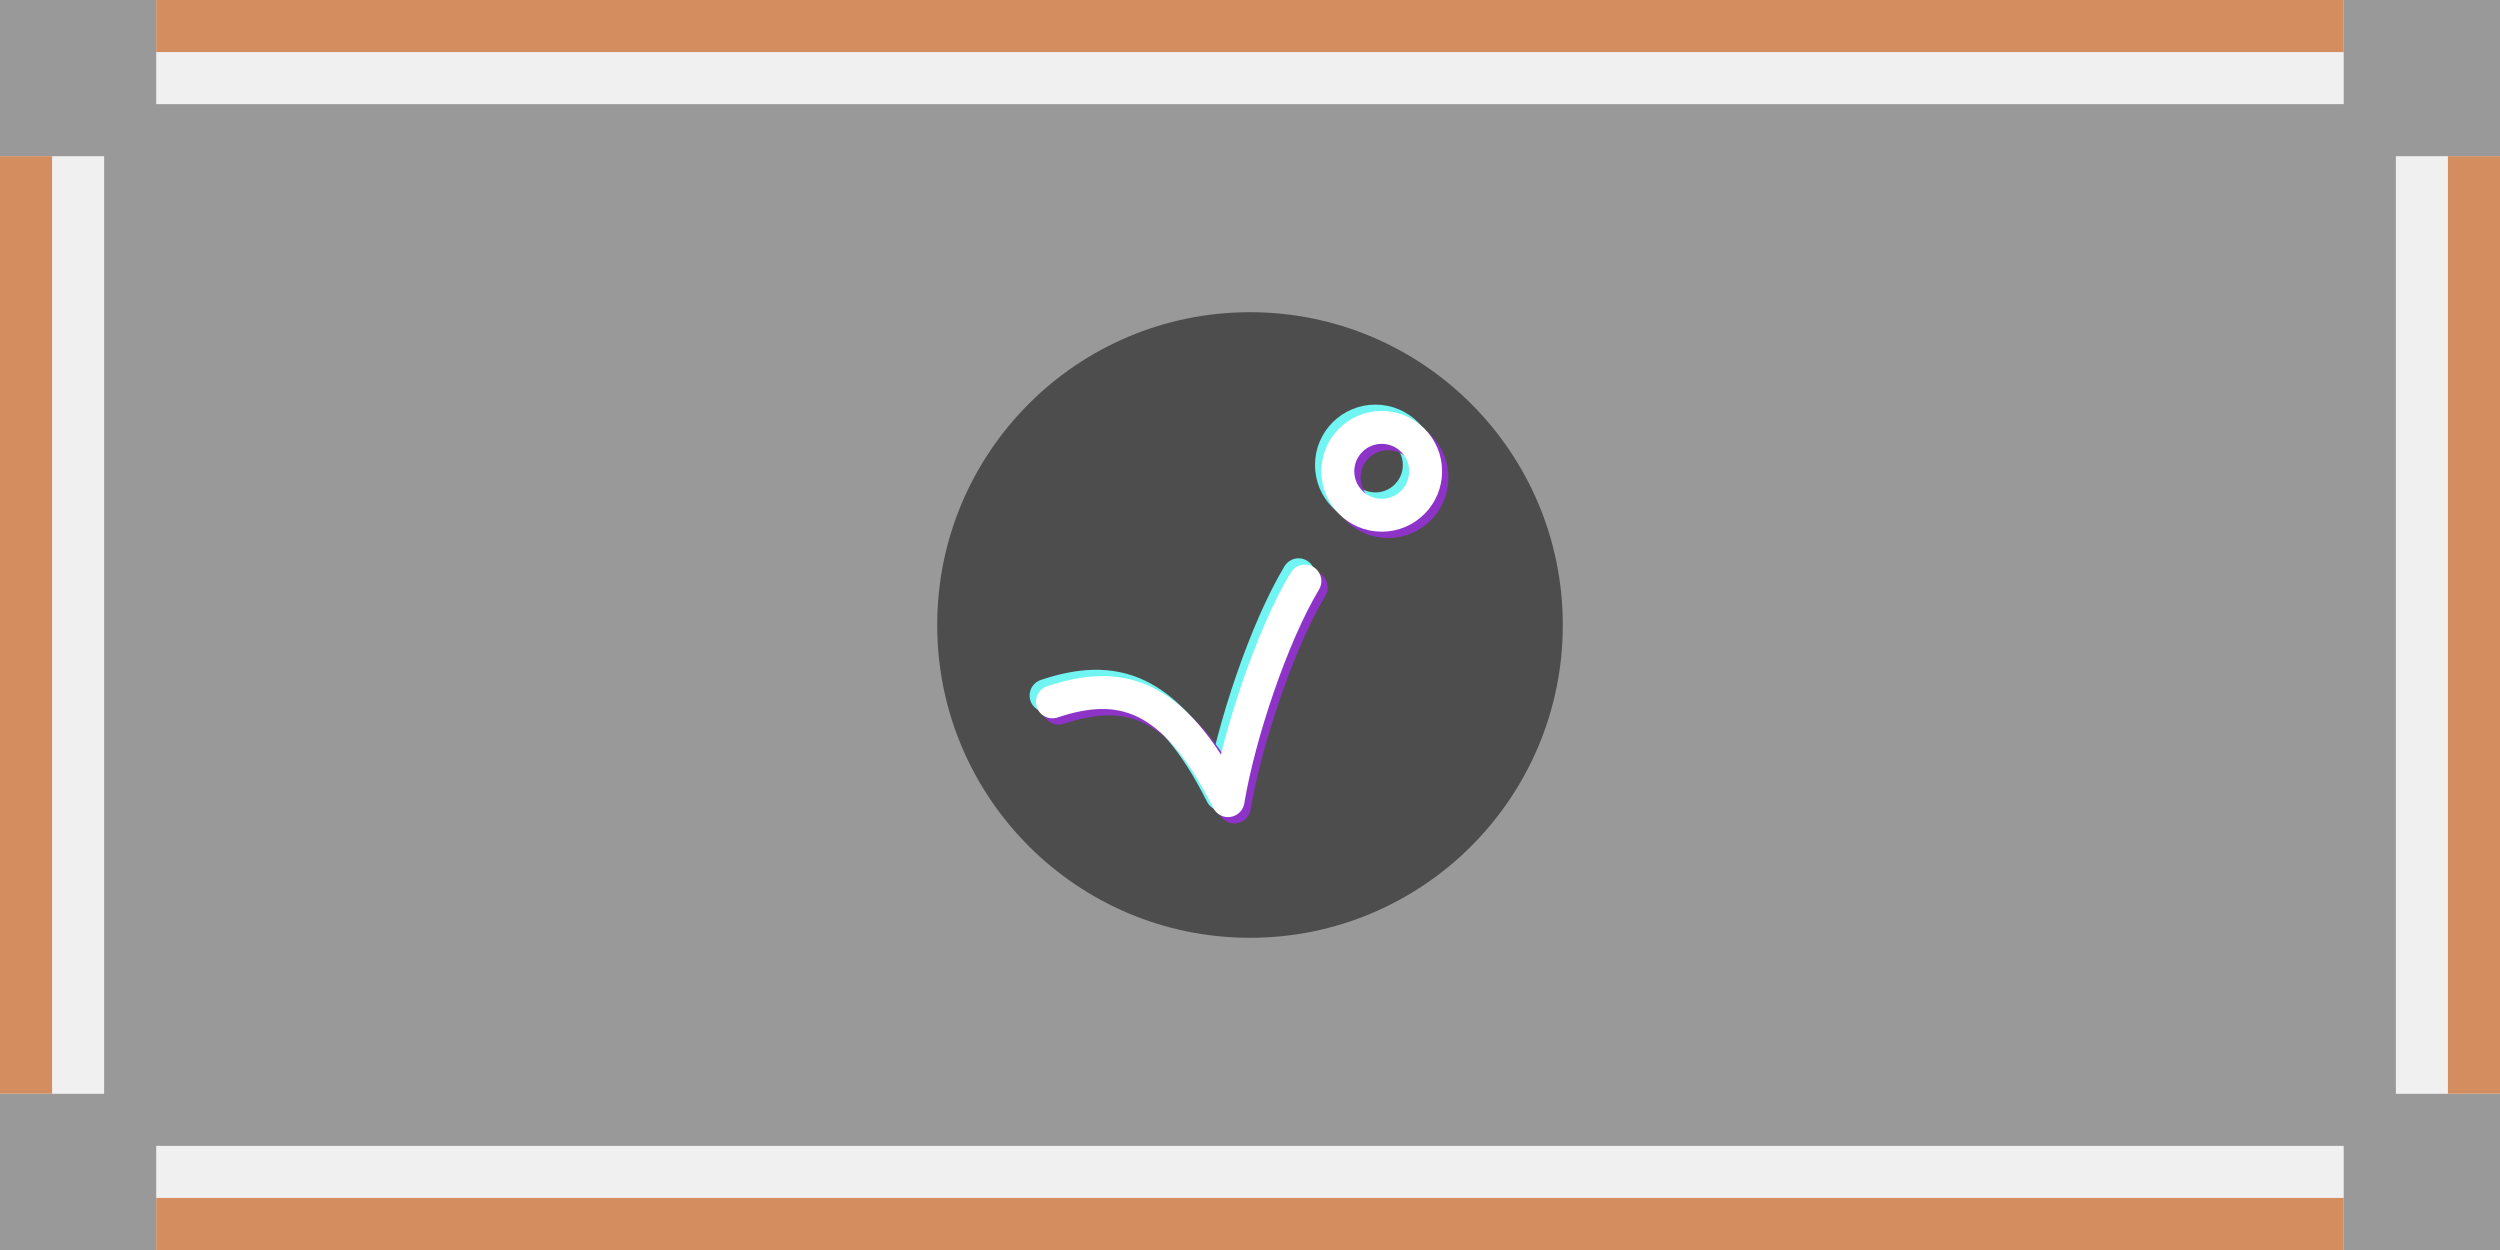
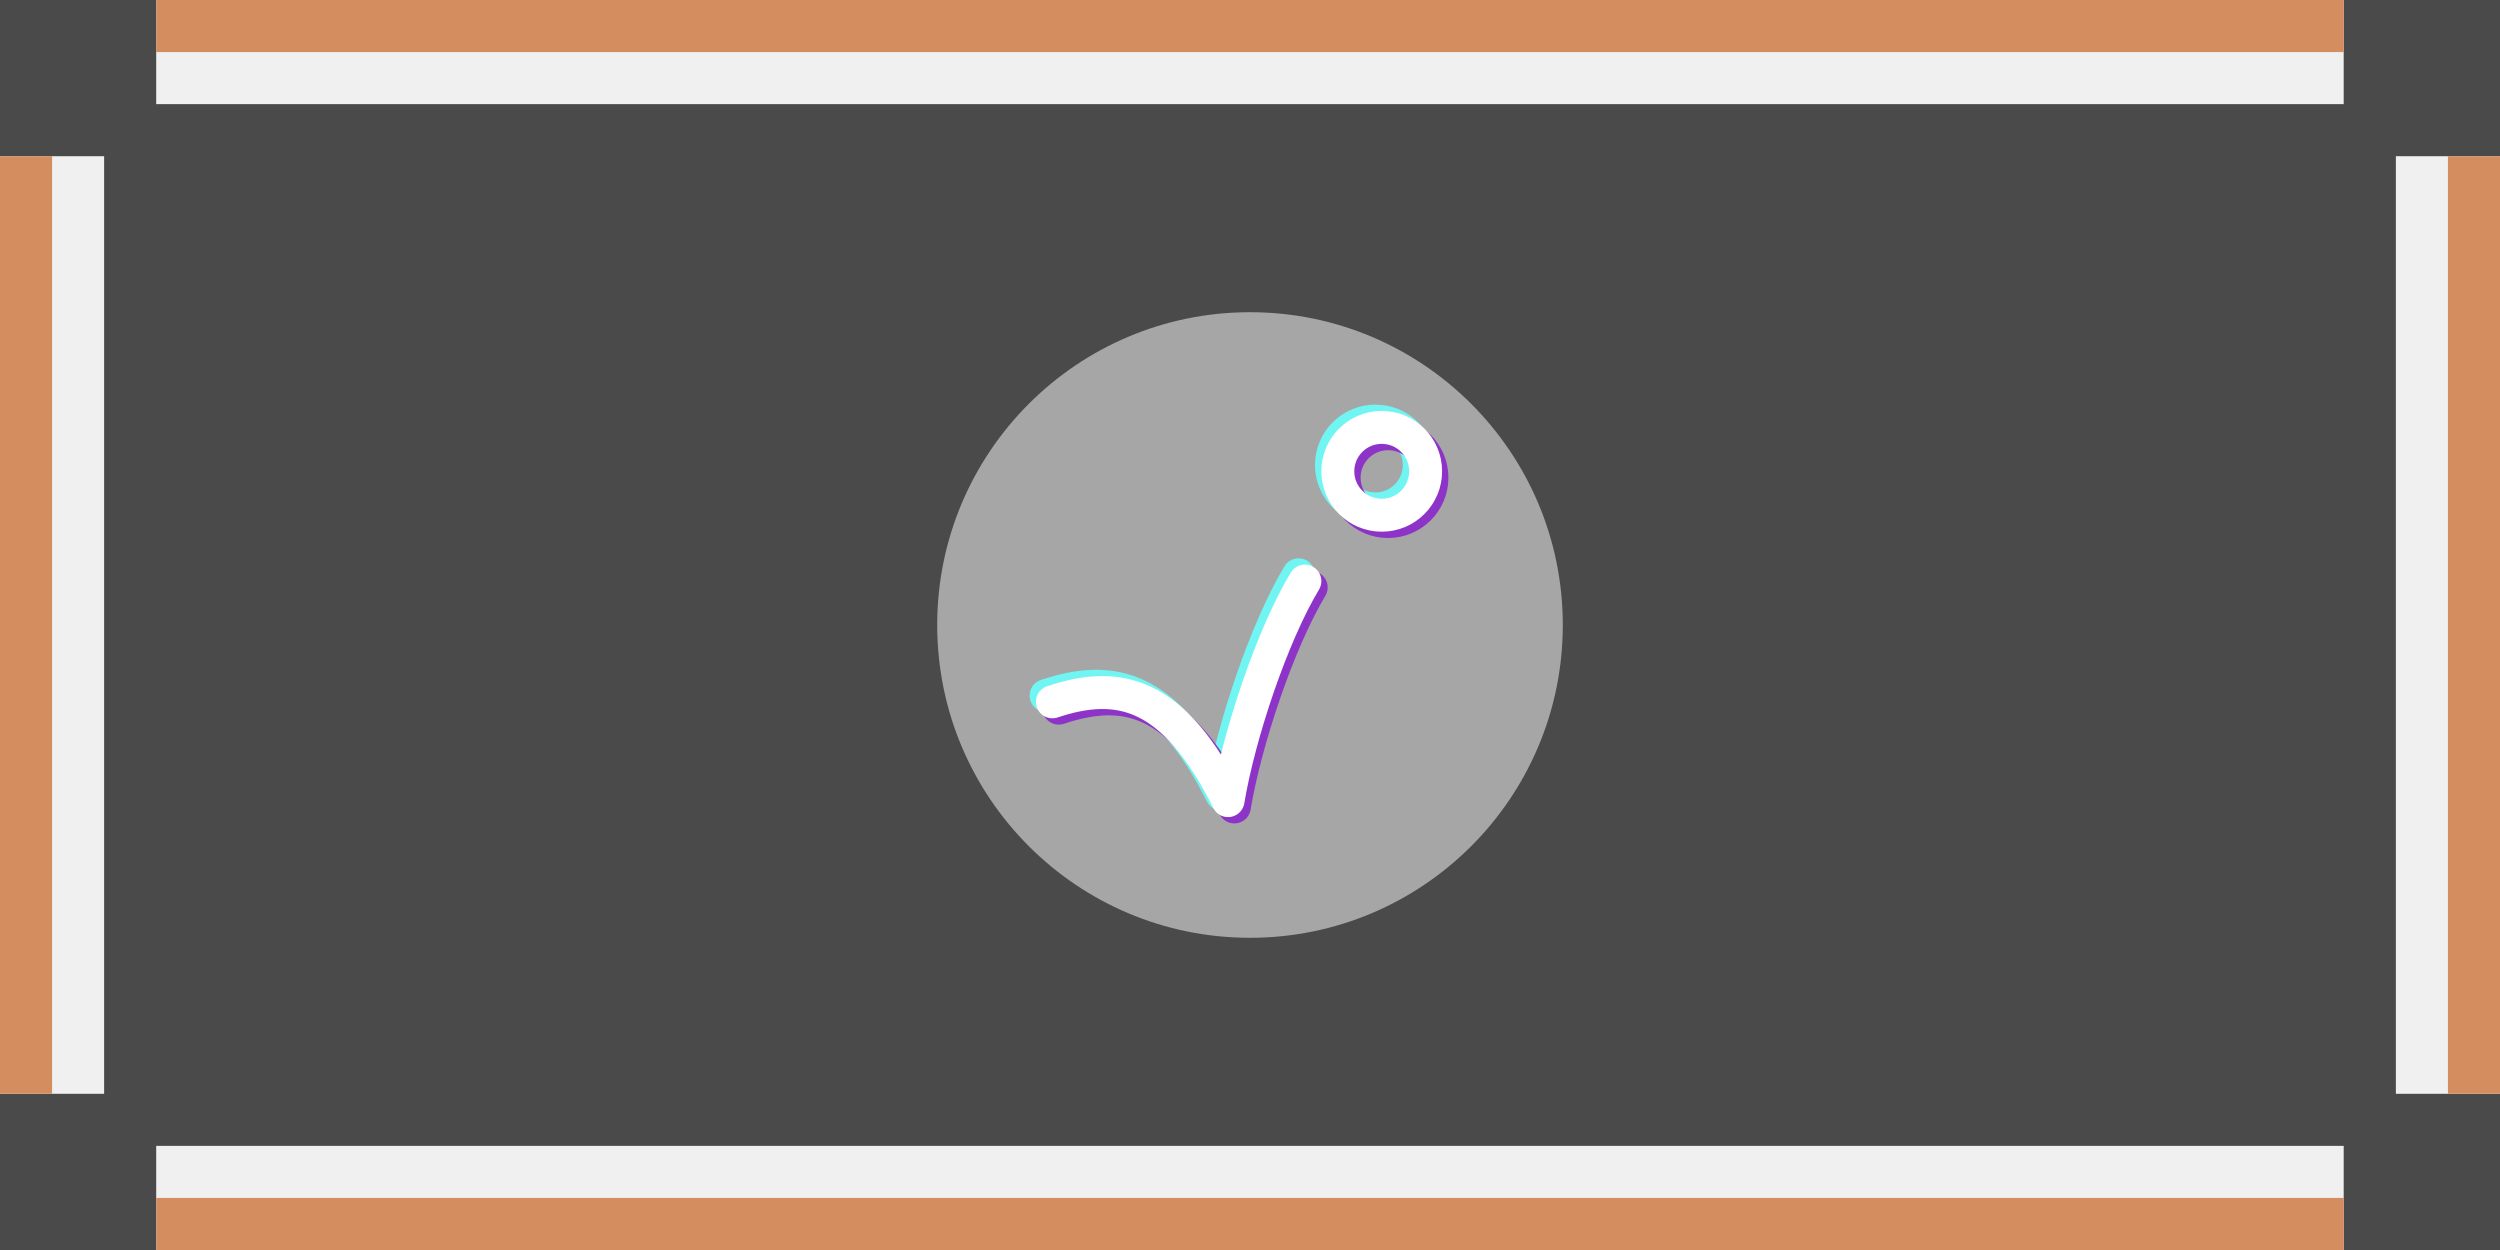
<svg xmlns="http://www.w3.org/2000/svg" width="96" height="48" viewBox="0 0 25.4 12.7" version="1.1" id="svg1" xml:space="preserve">
  <defs id="defs1" />
  <g id="layer1">
-     <path id="rect2" style="fill:#999999;fill-opacity:1;stroke-width:0.125" d="M 0 0 L 0 1.587 L 1.058 1.587 L 1.058 11.113 L 0 11.113 L 0 12.7 L 1.587 12.7 L 1.587 11.642 L 23.812 11.642 L 23.812 12.7 L 25.4 12.7 L 25.4 11.113 L 24.342 11.113 L 24.342 1.587 L 25.4 1.587 L 25.4 0 L 23.812 0 L 23.812 1.058 L 1.587 1.058 L 1.587 0 L 0 0 z " />
+     <path id="rect2" style="fill:#4a4a4a;fill-opacity:1;stroke-width:0.125" d="M 0 0 L 0 1.587 L 1.058 1.587 L 1.058 11.113 L 0 11.113 L 0 12.7 L 1.587 12.7 L 1.587 11.642 L 23.812 11.642 L 23.812 12.7 L 25.4 12.7 L 25.4 11.113 L 24.342 11.113 L 24.342 1.587 L 25.4 1.587 L 25.4 0 L 23.812 0 L 23.812 1.058 L 1.587 1.058 L 1.587 0 L 0 0 z " />
    <rect style="fill:#d38d5f;fill-opacity:1;stroke-width:0.125" id="rect6" width="22.225" height="0.529" x="1.587" y="12.171" />
    <rect style="fill:#d38d5f;fill-opacity:1;stroke-width:0.125" id="rect7" width="0.529" height="9.525" x="0" y="1.587" />
    <rect style="fill:#d38d5f;fill-opacity:1;stroke-width:0.125" id="rect8" width="22.225" height="0.529" x="1.587" y="0" />
    <rect style="fill:#d38d5f;fill-opacity:1;stroke-width:0.125" id="rect9" width="0.529" height="9.525" x="24.871" y="1.587" />
-     <ellipse style="fill:#4d4d4d;fill-opacity:1;stroke-width:0.19" id="path9" cx="12.7" cy="6.35" rx="3.178" ry="3.178" />
+     <ellipse style="fill:#a6a6a6;fill-opacity:1;stroke-width:0.19" id="path9" cx="12.7" cy="6.35" rx="3.178" ry="3.178" />
    <g style="fill:none" id="g20" transform="matrix(0.2230643,0,0,0.2230643,9.80011,3.673194)">
      <path d="m 18.711,6.712 c -1.105,0 -2,-0.895 -2,-2 0,-1.105 0.895,-2 2,-2 1.105,0 2,0.895 2,2 0,1.105 -0.895,2 -2,2 z" stroke="#000000" stroke-width="1.5" stroke-linecap="round" stroke-linejoin="round" id="path15" style="fill:none;stroke:#70f5f3;stroke-opacity:1" />
      <path d="m 3.712,15.213 c 3,-1 5.5,-0.5 8,4.5 0.5,-3 2,-7.5 3.5,-10" stroke="#000000" stroke-width="1.5" stroke-linecap="round" stroke-linejoin="round" id="path16" style="fill:none;stroke:#70f5f3;stroke-opacity:1" />
      <path d="m 19.288,7.288 c -1.105,0 -2,-0.895 -2,-2 0,-1.105 0.895,-2 2,-2 1.105,0 2,0.895 2,2 0,1.105 -0.895,2 -2,2 z" stroke="#000000" stroke-width="1.5" stroke-linecap="round" stroke-linejoin="round" id="path17" style="stroke:#8e33c8;stroke-opacity:1" />
      <path d="m 4.288,15.788 c 3,-1 5.5,-0.5 8,4.5 0.5,-3 2,-7.5 3.5,-10" stroke="#000000" stroke-width="1.5" stroke-linecap="round" stroke-linejoin="round" id="path18" style="stroke:#8e33c8;stroke-opacity:1" />
      <path d="m 19,7 c -1.105,0 -2,-0.895 -2,-2 0,-1.105 0.895,-2 2,-2 1.105,0 2,0.895 2,2 0,1.105 -0.895,2 -2,2 z" stroke="#000000" stroke-width="1.5" stroke-linecap="round" stroke-linejoin="round" id="path19" style="stroke:#ffffff;stroke-opacity:1" />
      <path d="m 4,15.5 c 3,-1 5.5,-0.5 8,4.5 0.5,-3 2,-7.5 3.5,-10" stroke="#000000" stroke-width="1.5" stroke-linecap="round" stroke-linejoin="round" id="path20" style="stroke:#ffffff;stroke-opacity:1" />
    </g>
  </g>
</svg>
